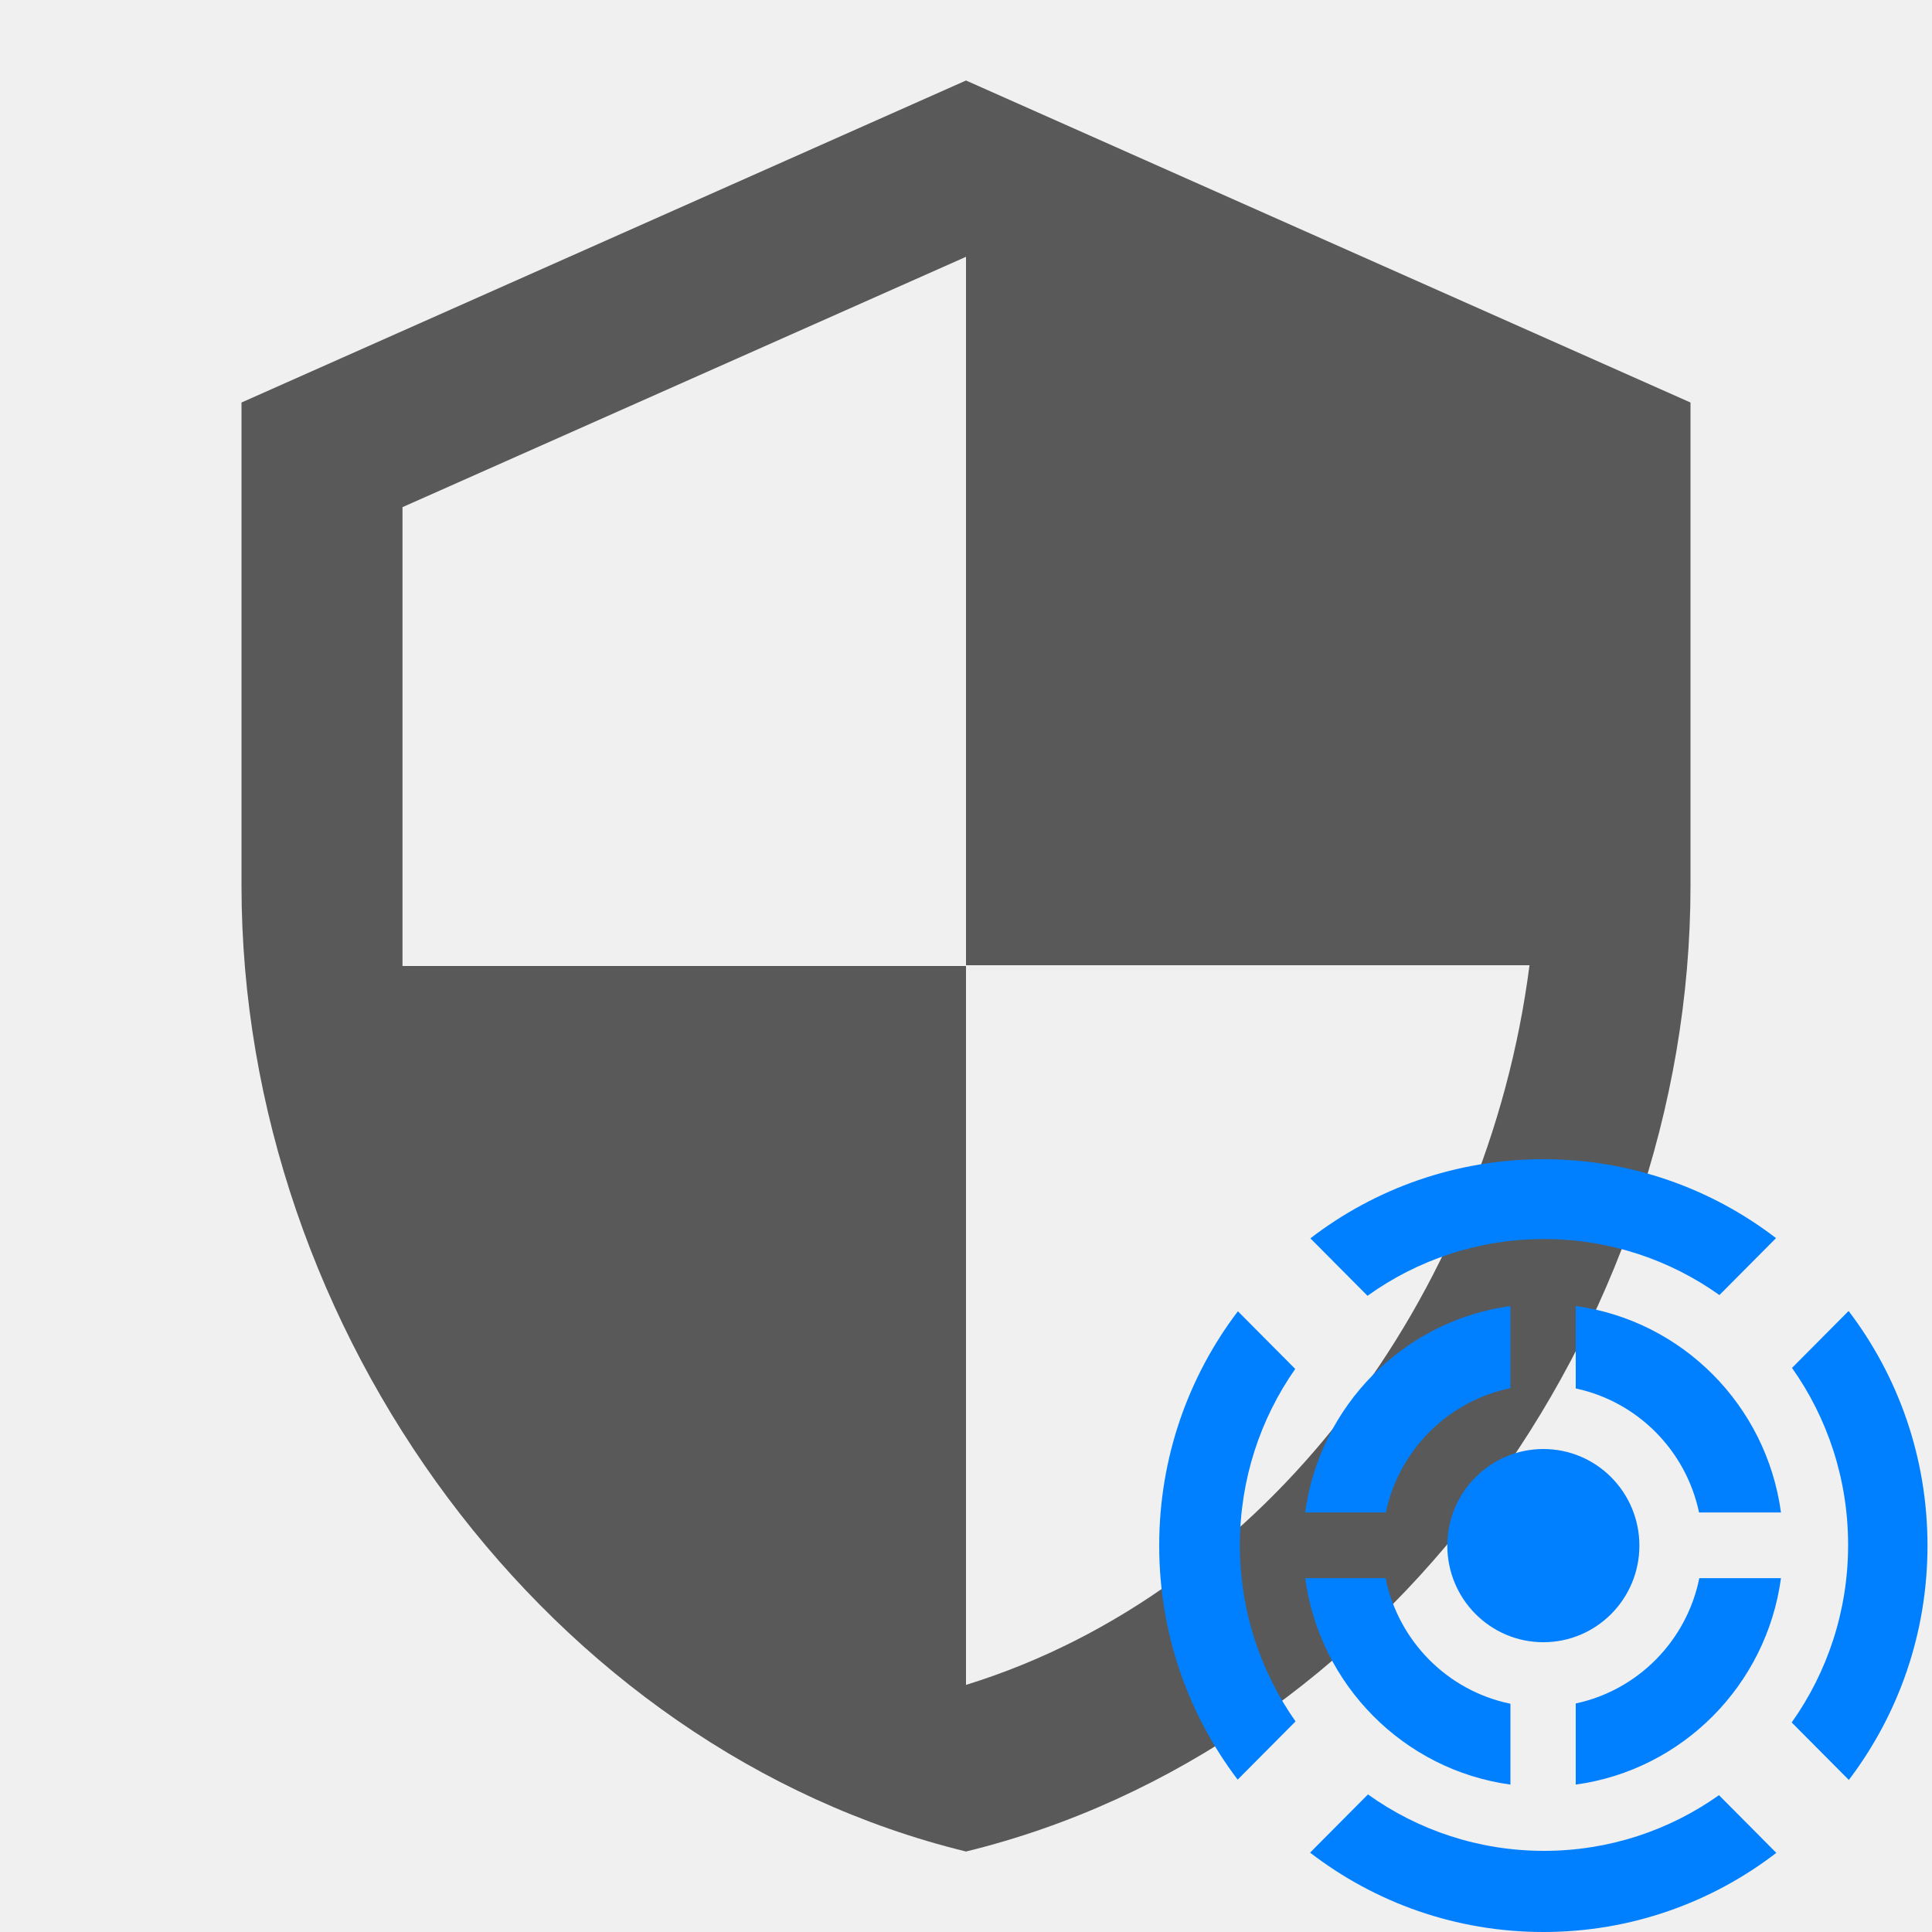
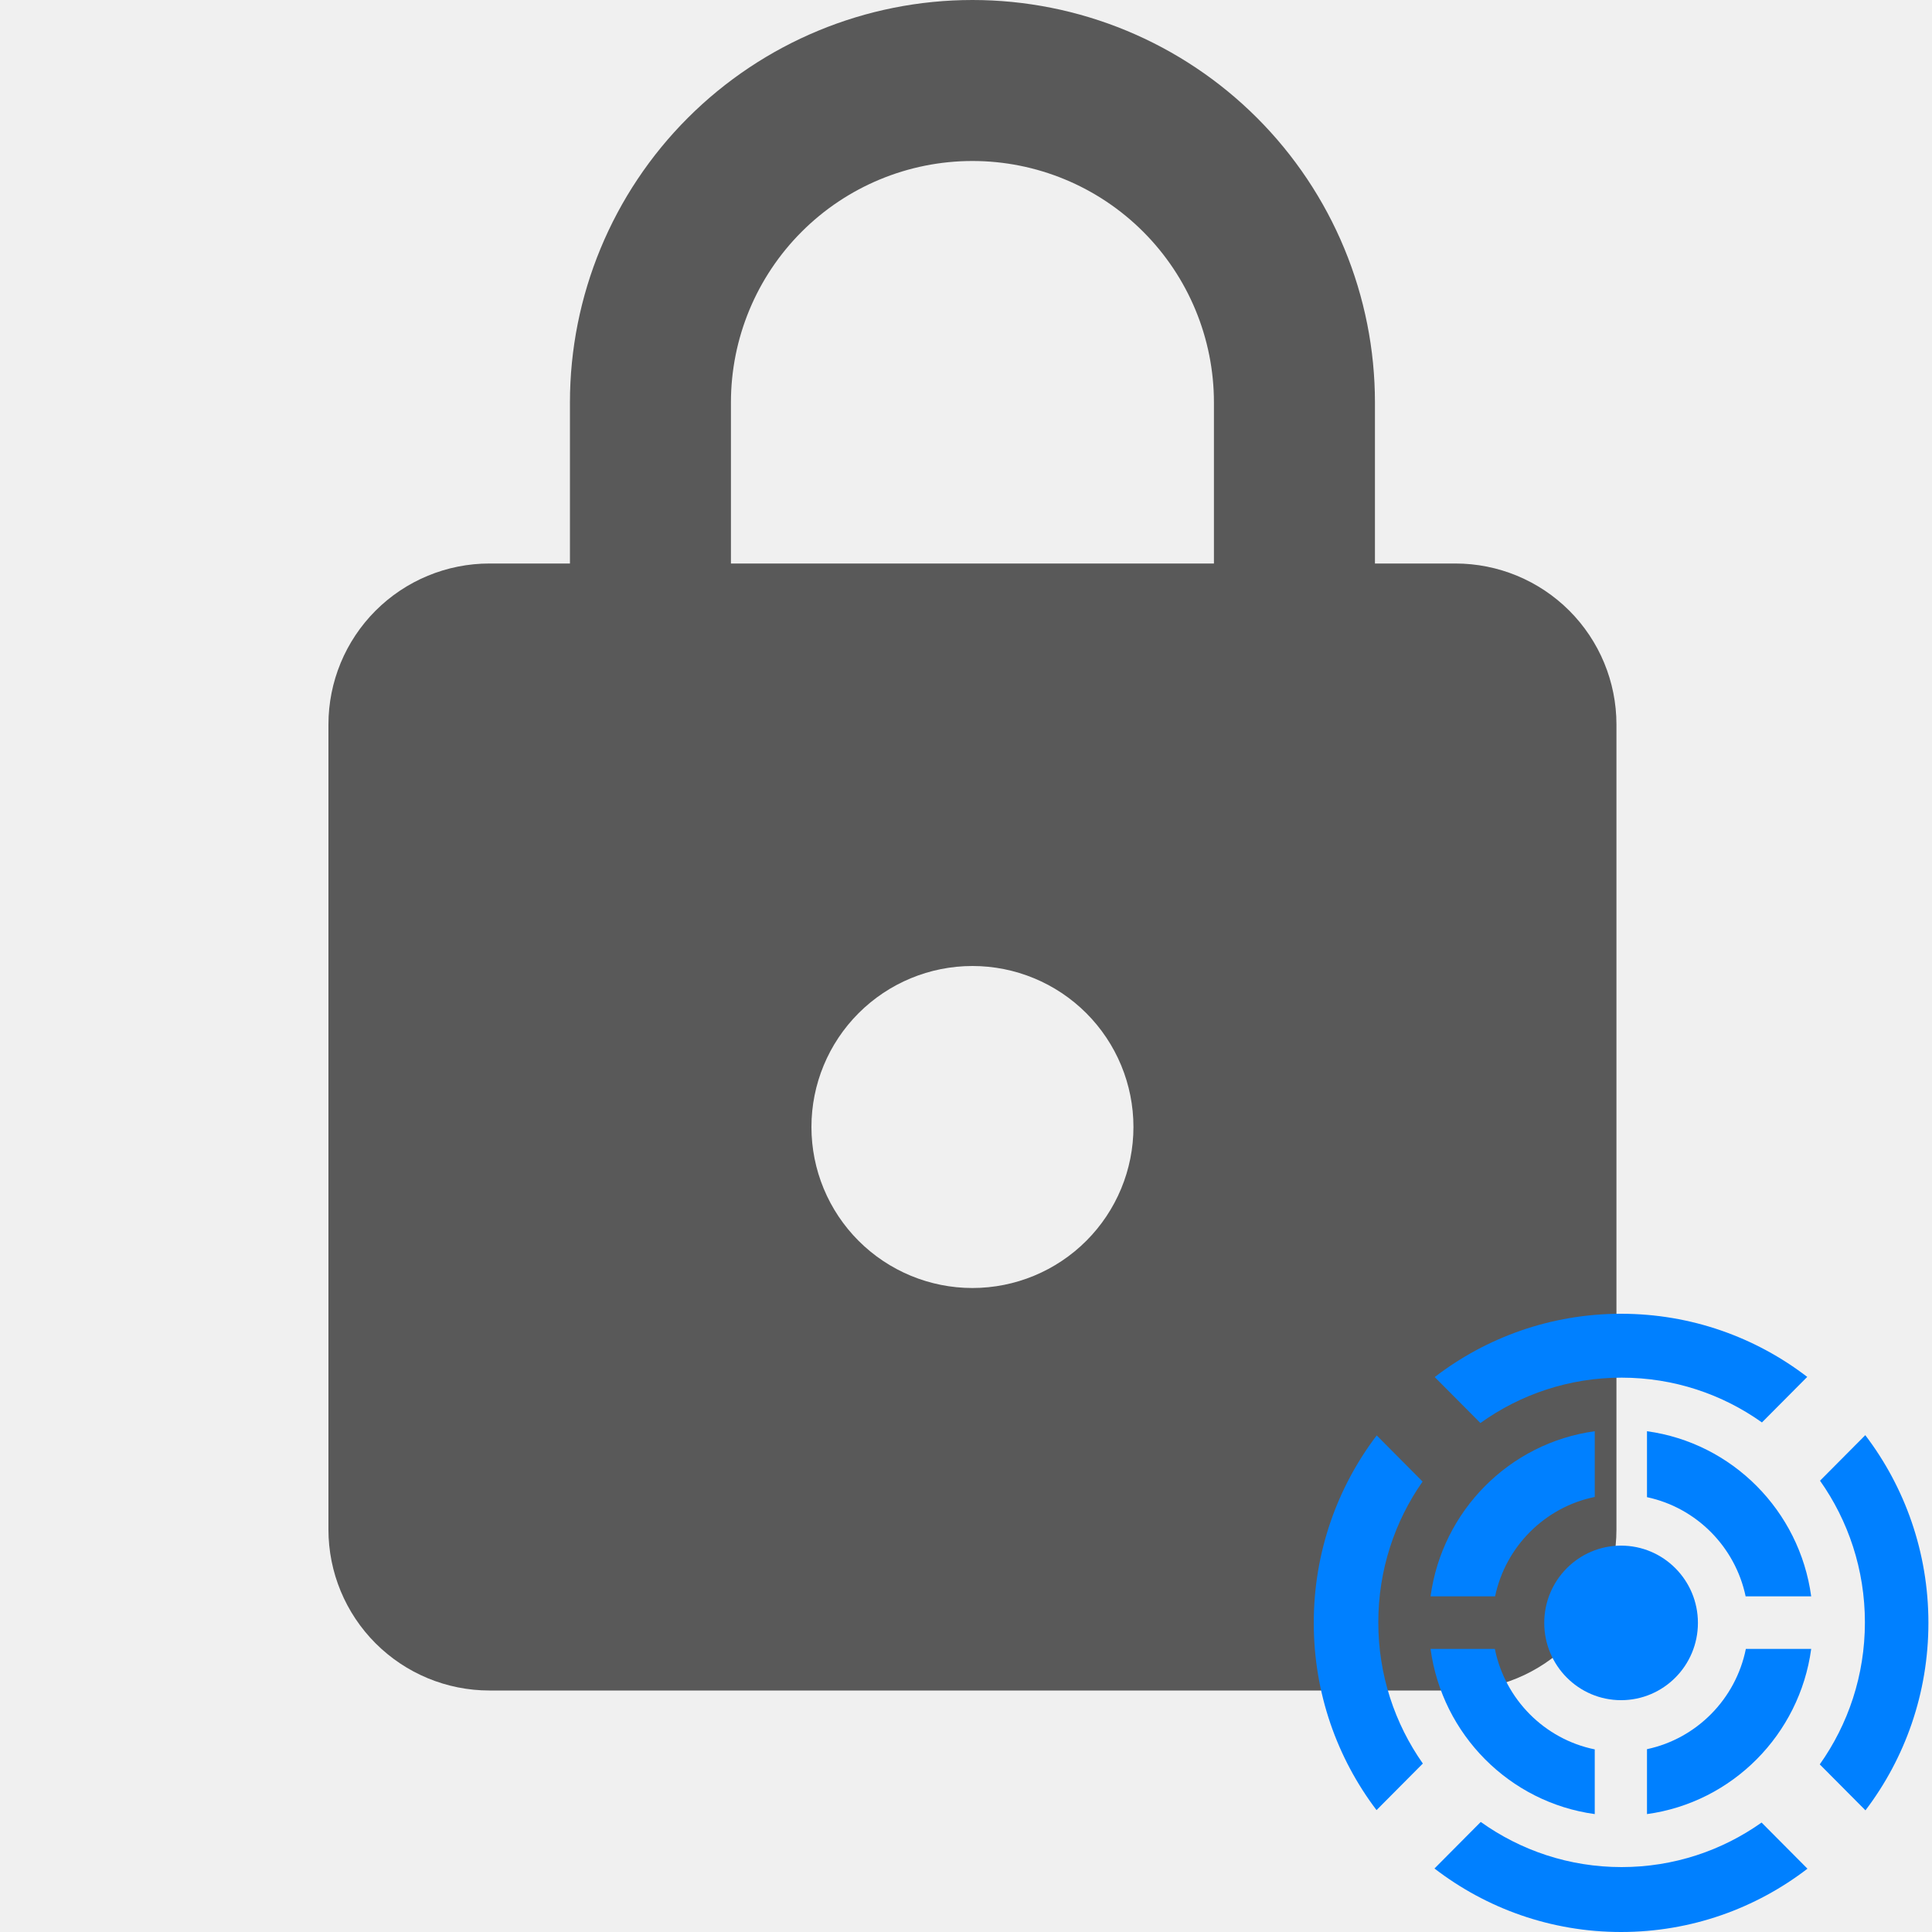
<svg xmlns="http://www.w3.org/2000/svg" width="100" height="100" viewBox="0 0 100 100" fill="none">
-   <path d="M50 4.167L12.5 20.834V45.834C12.5 68.959 28.5 90.584 50 95.834C71.5 90.584 87.5 68.959 87.5 45.834V20.834L50 4.167ZM50 49.959H79.167C76.958 67.125 65.5 82.417 50 87.209V50H20.833V26.25L50 13.292V49.959Z" fill="#595959" />
-   <path fill-rule="evenodd" clip-rule="evenodd" d="M79.884 100C84.418 100 88.597 98.474 91.942 95.904L88.974 92.918C86.413 94.734 83.288 95.8 79.917 95.8C76.521 95.8 73.377 94.719 70.805 92.879L67.81 95.892C71.157 98.469 75.343 100 79.884 100ZM64.061 92.114L67.057 89.1C65.242 86.519 64.176 83.368 64.176 79.967C64.176 76.575 65.236 73.433 67.041 70.856L64.073 67.871C61.518 71.235 60 75.439 60 80C60 84.554 61.513 88.752 64.061 92.114ZM99.767 80C99.767 84.561 98.25 88.765 95.695 92.129L92.738 89.155C94.576 86.564 95.658 83.392 95.658 79.967C95.658 76.551 94.583 73.388 92.754 70.802L95.683 67.856C98.245 71.223 99.767 75.433 99.767 80ZM91.927 64.085C88.585 61.522 84.411 60 79.884 60C75.35 60 71.17 61.526 67.825 64.096L70.782 67.07C73.358 65.221 76.511 64.133 79.917 64.133C83.299 64.133 86.432 65.206 88.997 67.032L91.927 64.085Z" fill="#0080FF" />
-   <path d="M84.854 80.001C84.854 82.762 82.629 85.001 79.884 85.001C77.138 85.001 74.913 82.762 74.913 80.001C74.913 77.24 77.138 75.001 79.884 75.001C82.629 75.001 84.854 77.24 84.854 80.001Z" fill="#0080FF" />
-   <path fill-rule="evenodd" clip-rule="evenodd" d="M78.18 67.6C72.669 68.353 68.306 72.742 67.557 78.285H71.731C72.412 75.052 74.956 72.51 78.18 71.852V67.6ZM87.942 78.285C87.267 75.074 84.753 72.545 81.56 71.866V67.6C87.072 68.353 91.434 72.742 92.183 78.285H87.942ZM81.56 88.171C84.775 87.487 87.302 84.928 87.956 81.685H92.183C91.434 87.228 87.072 91.617 81.56 92.37V88.171ZM71.718 81.685C72.377 84.95 74.934 87.522 78.18 88.185V92.37C72.669 91.617 68.306 87.228 67.557 81.685H71.718Z" fill="#0080FF" />
+   <g clip-path="url(#clip0_1692_4857)">
+     <path d="M50.333 66.667C52.544 66.667 54.663 65.789 56.226 64.226C57.789 62.663 58.667 60.544 58.667 58.333C58.667 56.123 57.789 54.004 56.226 52.441C54.663 50.878 52.544 50 50.333 50C48.123 50 46.004 50.878 44.441 52.441C42.878 54.004 42 56.123 42 58.333C42 60.544 42.878 62.663 44.441 64.226C46.004 65.789 48.123 66.667 50.333 66.667ZM75.333 29.167C77.543 29.167 79.663 30.045 81.226 31.607C82.789 33.17 83.667 35.29 83.667 37.5V79.167C83.667 81.377 82.789 83.496 81.226 85.059C79.663 86.622 77.543 87.5 75.333 87.5H25.333C23.123 87.5 21.004 86.622 19.441 85.059C17.878 83.496 17 81.377 17 79.167V37.5C17 35.29 17.878 33.17 19.441 31.607C21.004 30.045 23.123 29.167 25.333 29.167H29.5V20.833C29.5 15.308 31.695 10.009 35.602 6.102C39.509 2.195 44.808 0 50.333 0C53.069 0 55.778 0.539 58.306 1.586C60.834 2.633 63.13 4.167 65.065 6.102C66.999 8.037 68.534 10.333 69.581 12.861C70.628 15.388 71.167 18.098 71.167 20.833V29.167H75.333ZM50.333 8.333C47.018 8.333 43.839 9.65 41.495 11.995C39.15 14.339 37.833 17.518 37.833 20.833V29.167H62.833V20.833C62.833 17.518 61.516 14.339 59.172 11.995C56.828 9.65 53.648 8.333 50.333 8.333Z" fill="#595959" />
+     <path fill-rule="evenodd" clip-rule="evenodd" d="M83.907 100C87.534 100 90.878 98.779 93.554 96.723L91.179 94.335C89.13 95.787 86.631 96.64 83.933 96.64C81.217 96.64 78.701 95.775 76.644 94.303L74.248 96.713C76.926 98.775 80.274 100 83.907 100ZM71.249 93.691L73.646 91.28C72.194 89.216 71.341 86.695 71.341 83.973C71.341 81.26 72.189 78.746 73.633 76.685L71.258 74.297C69.214 76.988 68 80.352 68 84C68 87.643 69.21 91.001 71.249 93.691ZM99.814 84C99.814 87.648 98.6 91.012 96.556 93.703L94.191 91.324C95.661 89.251 96.527 86.714 96.527 83.973C96.527 81.241 95.666 78.71 94.204 76.641L96.547 74.284C98.596 76.978 99.814 80.346 99.814 84ZM93.542 71.268C90.868 69.217 87.529 68 83.907 68C80.28 68 76.936 69.221 74.26 71.277L76.626 73.656C78.686 72.177 81.209 71.307 83.933 71.307C86.639 71.307 89.145 72.165 91.198 73.625L93.542 71.268Z" fill="#0080FF" />
+     <path d="M87.884 84.001C87.884 86.21 86.103 88.001 83.907 88.001C81.711 88.001 79.93 86.21 79.93 84.001C79.93 81.792 81.711 80.001 83.907 80.001C86.103 80.001 87.884 81.792 87.884 84.001Z" fill="#0080FF" />
+     <path fill-rule="evenodd" clip-rule="evenodd" d="M82.544 74.08C78.135 74.683 74.645 78.194 74.045 82.628H77.385C77.929 80.042 79.965 78.008 82.544 77.482V74.08ZM90.354 82.628C89.814 80.059 87.802 78.036 85.248 77.493V74.08C89.657 74.683 93.147 78.194 93.747 82.628H90.354ZM85.248 90.537C87.82 89.99 89.841 87.943 90.365 85.348H93.747C93.147 89.783 89.657 93.294 85.248 93.897V90.537ZM77.374 85.348C77.901 87.961 79.947 90.018 82.544 90.548V93.897C78.135 93.294 74.645 89.783 74.045 85.348H77.374Z" fill="#0080FF" />
+   </g>
+   <defs>
+     <clipPath id="clip0_1692_4857">
+       <rect width="100" height="100" fill="white" />
+     </clipPath>
+   </defs>
</svg>
